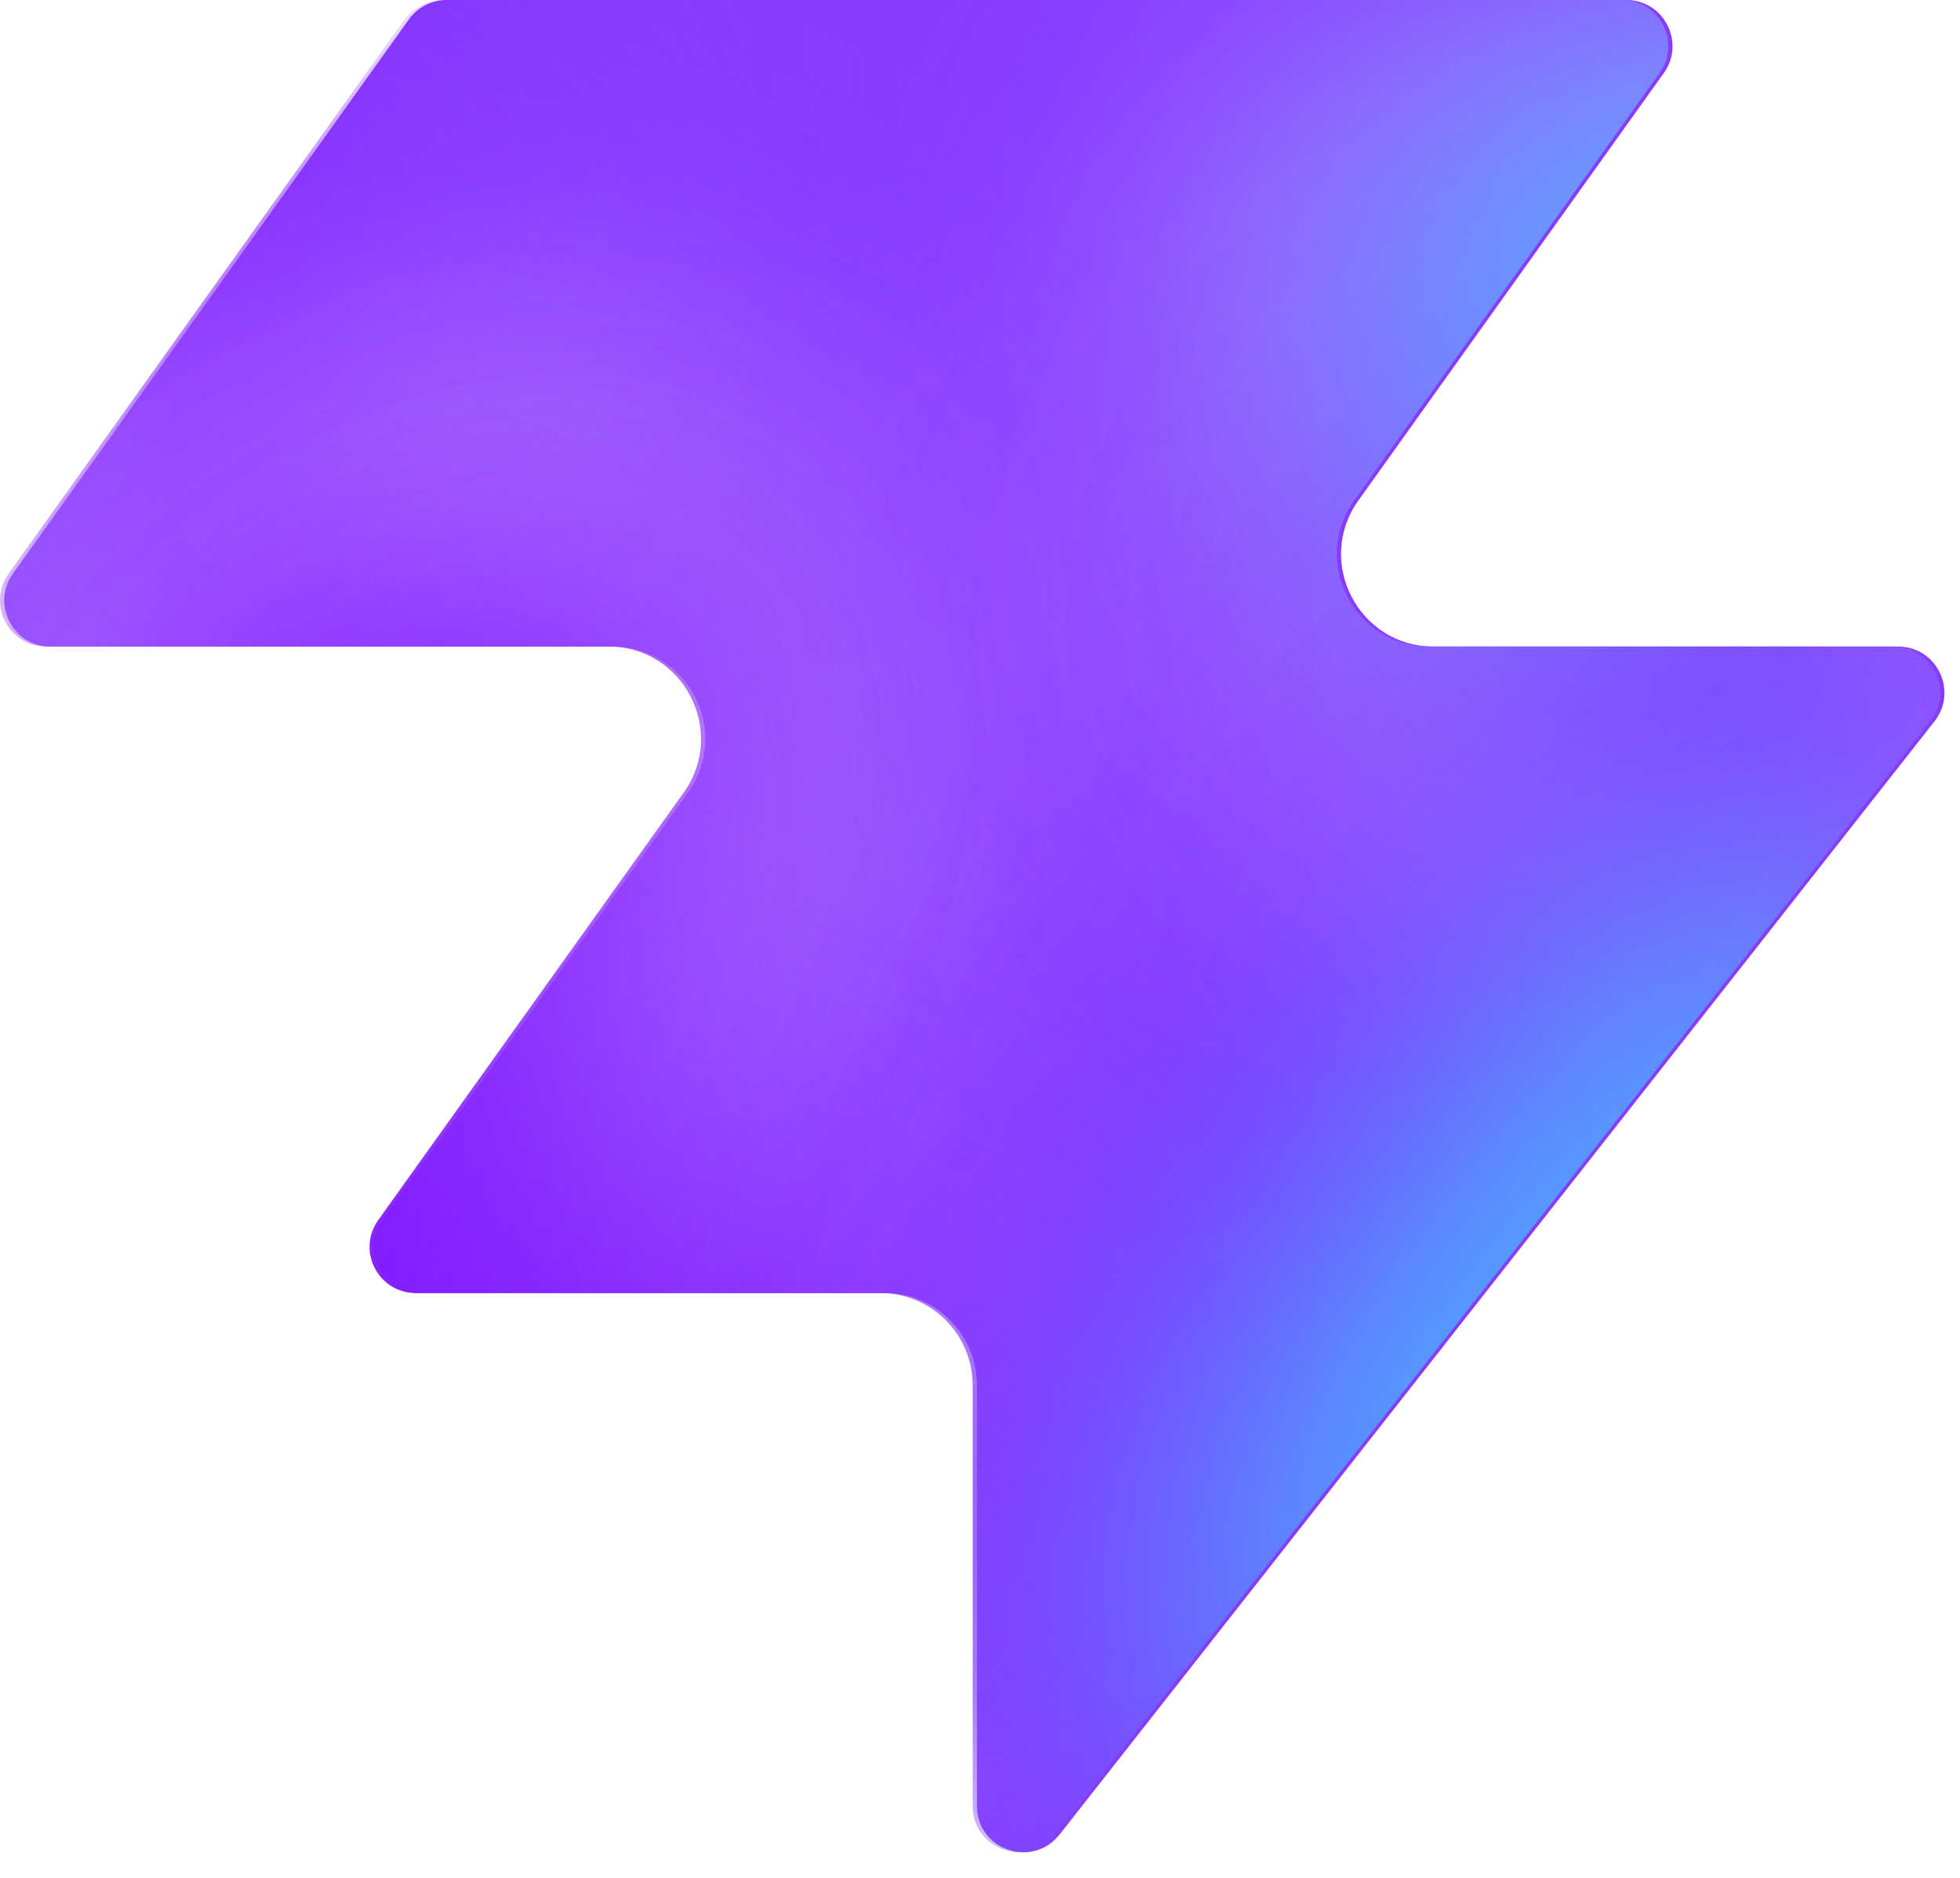
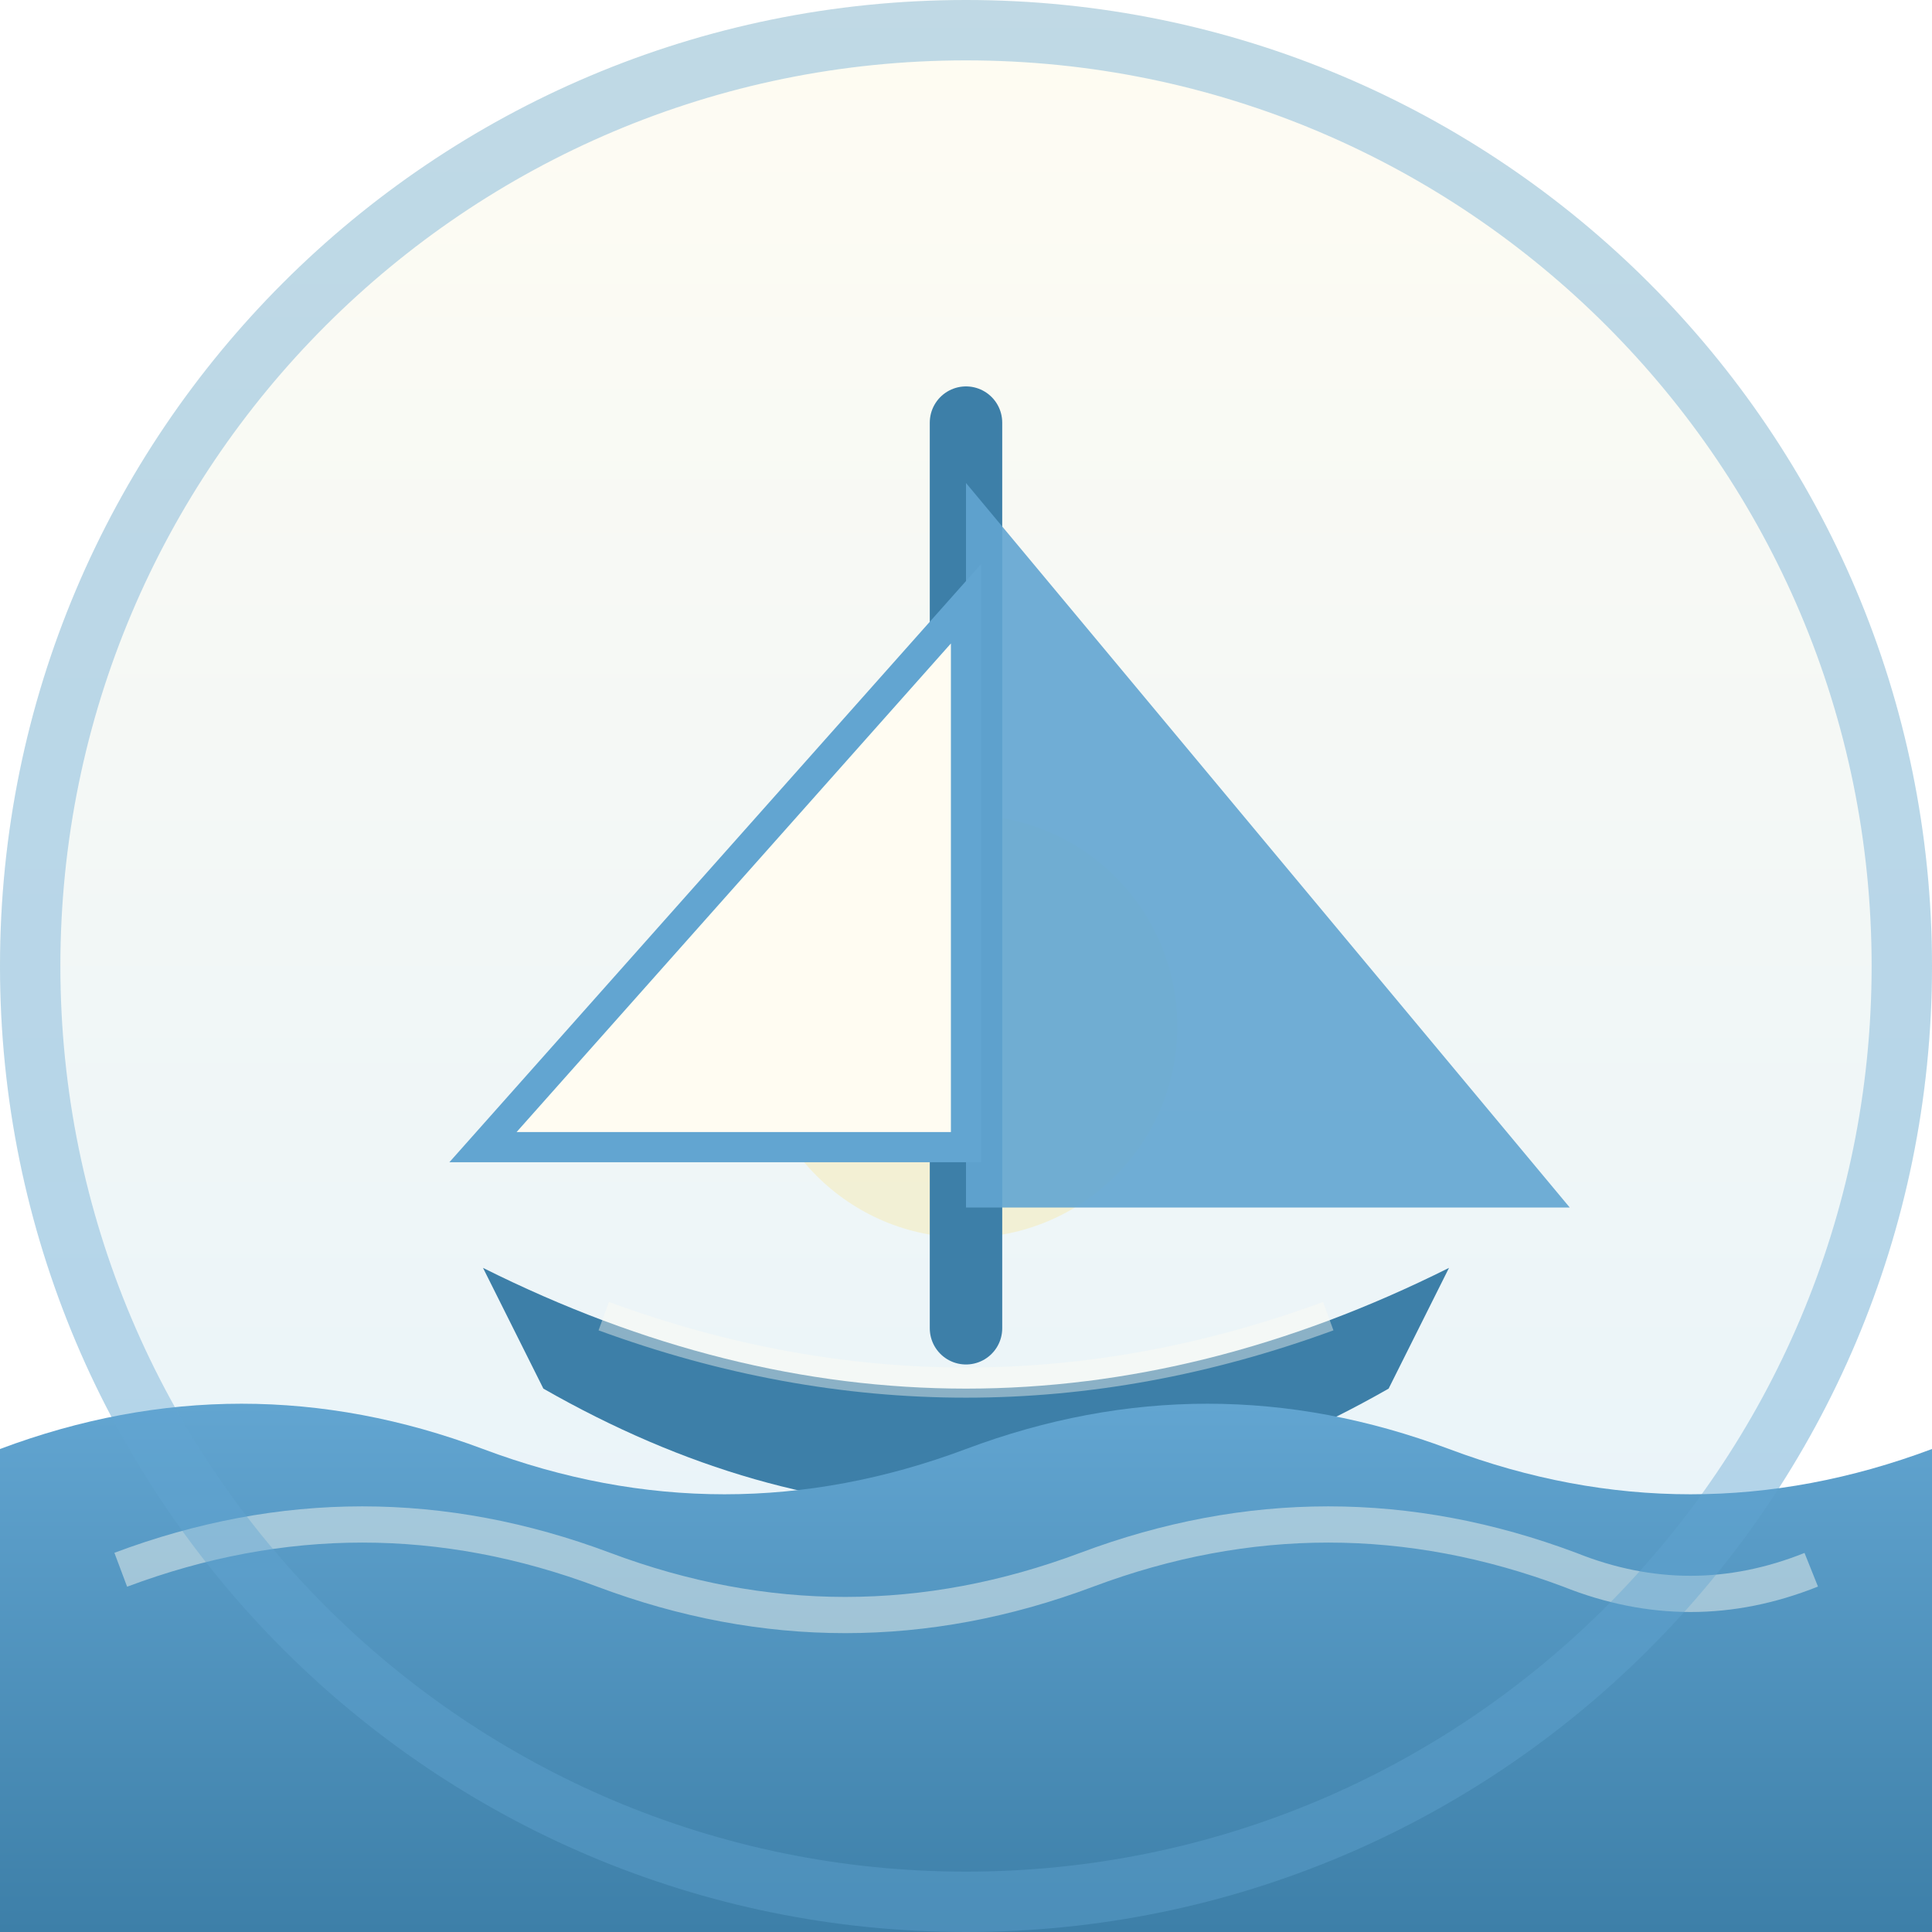
- <svg xmlns="http://www.w3.org/2000/svg" width="48" height="46" fill="none" viewBox="0 0 48 46">
-   <path fill="#863bff" d="M25.946 44.938c-.664.845-2.021.375-2.021-.698V33.937a2.26 2.26 0 0 0-2.262-2.262H10.287c-.92 0-1.456-1.04-.92-1.788l7.48-10.471c1.07-1.497 0-3.578-1.842-3.578H1.237c-.92 0-1.456-1.04-.92-1.788L10.013.474c.214-.297.556-.474.92-.474h28.894c.92 0 1.456 1.04.92 1.788l-7.48 10.471c-1.07 1.498 0 3.579 1.842 3.579h11.377c.943 0 1.473 1.088.89 1.83L25.947 44.94z" style="fill:#863bff;fill:color(display-p3 .525 .23 1);fill-opacity:1" />
-   <mask id="a" width="48" height="46" x="0" y="0" maskUnits="userSpaceOnUse" style="mask-type:alpha">
-     <path fill="#000" d="M25.842 44.938c-.664.844-2.021.375-2.021-.698V33.937a2.26 2.26 0 0 0-2.262-2.262H10.183c-.92 0-1.456-1.04-.92-1.788l7.48-10.471c1.07-1.498 0-3.579-1.842-3.579H1.133c-.92 0-1.456-1.04-.92-1.787L9.91.473c.214-.297.556-.474.92-.474h28.894c.92 0 1.456 1.04.92 1.788l-7.48 10.471c-1.07 1.498 0 3.578 1.842 3.578h11.377c.943 0 1.473 1.088.89 1.832L25.843 44.94z" style="fill:#000;fill-opacity:1" />
-   </mask>
-   <g mask="url(#a)">
-     <g filter="url(#b)">
-       <ellipse cx="5.508" cy="14.704" fill="#ede6ff" rx="5.508" ry="14.704" style="fill:#ede6ff;fill:color(display-p3 .927 .903 1);fill-opacity:1" transform="matrix(.00324 1 1 -.00324 -4.47 31.516)" />
-     </g>
-     <g filter="url(#c)">
-       <ellipse cx="10.399" cy="29.851" fill="#ede6ff" rx="10.399" ry="29.851" style="fill:#ede6ff;fill:color(display-p3 .927 .903 1);fill-opacity:1" transform="matrix(.00324 1 1 -.00324 -39.328 7.883)" />
-     </g>
-     <g filter="url(#d)">
-       <ellipse cx="5.508" cy="30.487" fill="#7e14ff" rx="5.508" ry="30.487" style="fill:#7e14ff;fill:color(display-p3 .492 .077 1);fill-opacity:1" transform="rotate(89.814 -25.913 -14.639)scale(1 -1)" />
-     </g>
-     <g filter="url(#e)">
-       <ellipse cx="5.508" cy="30.599" fill="#7e14ff" rx="5.508" ry="30.599" style="fill:#7e14ff;fill:color(display-p3 .492 .077 1);fill-opacity:1" transform="rotate(89.814 -32.644 -3.334)scale(1 -1)" />
-     </g>
-     <g filter="url(#f)">
-       <ellipse cx="5.508" cy="30.599" fill="#7e14ff" rx="5.508" ry="30.599" style="fill:#7e14ff;fill:color(display-p3 .492 .077 1);fill-opacity:1" transform="matrix(.00324 1 1 -.00324 -34.34 30.47)" />
-     </g>
-     <g filter="url(#g)">
-       <ellipse cx="14.072" cy="22.078" fill="#ede6ff" rx="14.072" ry="22.078" style="fill:#ede6ff;fill:color(display-p3 .927 .903 1);fill-opacity:1" transform="rotate(93.35 24.506 48.493)scale(-1 1)" />
-     </g>
-     <g filter="url(#h)">
-       <ellipse cx="3.47" cy="21.501" fill="#7e14ff" rx="3.47" ry="21.501" style="fill:#7e14ff;fill:color(display-p3 .492 .077 1);fill-opacity:1" transform="rotate(89.009 28.708 47.59)scale(-1 1)" />
-     </g>
-     <g filter="url(#i)">
-       <ellipse cx="3.47" cy="21.501" fill="#7e14ff" rx="3.47" ry="21.501" style="fill:#7e14ff;fill:color(display-p3 .492 .077 1);fill-opacity:1" transform="rotate(89.009 28.708 47.59)scale(-1 1)" />
-     </g>
-     <g filter="url(#j)">
-       <ellipse cx=".387" cy="8.972" fill="#7e14ff" rx="4.407" ry="29.108" style="fill:#7e14ff;fill:color(display-p3 .492 .077 1);fill-opacity:1" transform="rotate(39.51 .387 8.972)" />
-     </g>
-     <g filter="url(#k)">
-       <ellipse cx="47.523" cy="-6.092" fill="#7e14ff" rx="4.407" ry="29.108" style="fill:#7e14ff;fill:color(display-p3 .492 .077 1);fill-opacity:1" transform="rotate(37.892 47.523 -6.092)" />
-     </g>
-     <g filter="url(#l)">
-       <ellipse cx="41.412" cy="6.333" fill="#47bfff" rx="5.971" ry="9.665" style="fill:#47bfff;fill:color(display-p3 .28 .748 1);fill-opacity:1" transform="rotate(37.892 41.412 6.333)" />
-     </g>
-     <g filter="url(#m)">
-       <ellipse cx="-1.879" cy="38.332" fill="#7e14ff" rx="4.407" ry="29.108" style="fill:#7e14ff;fill:color(display-p3 .492 .077 1);fill-opacity:1" transform="rotate(37.892 -1.88 38.332)" />
-     </g>
-     <g filter="url(#n)">
-       <ellipse cx="-1.879" cy="38.332" fill="#7e14ff" rx="4.407" ry="29.108" style="fill:#7e14ff;fill:color(display-p3 .492 .077 1);fill-opacity:1" transform="rotate(37.892 -1.88 38.332)" />
-     </g>
-     <g filter="url(#o)">
-       <ellipse cx="35.651" cy="29.907" fill="#7e14ff" rx="4.407" ry="29.108" style="fill:#7e14ff;fill:color(display-p3 .492 .077 1);fill-opacity:1" transform="rotate(37.892 35.651 29.907)" />
-     </g>
-     <g filter="url(#p)">
-       <ellipse cx="38.418" cy="32.4" fill="#47bfff" rx="5.971" ry="15.297" style="fill:#47bfff;fill:color(display-p3 .28 .748 1);fill-opacity:1" transform="rotate(37.892 38.418 32.4)" />
-     </g>
-   </g>
+ <svg xmlns="http://www.w3.org/2000/svg" viewBox="0 0 32 32" width="32" height="32">
  <defs>
-     <filter id="b" width="60.045" height="41.654" x="-19.77" y="16.149" color-interpolation-filters="sRGB" filterUnits="userSpaceOnUse">
-       <feFlood flood-opacity="0" result="BackgroundImageFix" />
-       <feBlend in="SourceGraphic" in2="BackgroundImageFix" result="shape" />
-       <feGaussianBlur result="effect1_foregroundBlur_2002_17158" stdDeviation="7.659" />
-     </filter>
-     <filter id="c" width="90.34" height="51.437" x="-54.613" y="-7.533" color-interpolation-filters="sRGB" filterUnits="userSpaceOnUse">
-       <feFlood flood-opacity="0" result="BackgroundImageFix" />
-       <feBlend in="SourceGraphic" in2="BackgroundImageFix" result="shape" />
-       <feGaussianBlur result="effect1_foregroundBlur_2002_17158" stdDeviation="7.659" />
-     </filter>
-     <filter id="d" width="79.355" height="29.4" x="-49.64" y="2.03" color-interpolation-filters="sRGB" filterUnits="userSpaceOnUse">
-       <feFlood flood-opacity="0" result="BackgroundImageFix" />
-       <feBlend in="SourceGraphic" in2="BackgroundImageFix" result="shape" />
-       <feGaussianBlur result="effect1_foregroundBlur_2002_17158" stdDeviation="4.596" />
-     </filter>
-     <filter id="e" width="79.579" height="29.4" x="-45.045" y="20.029" color-interpolation-filters="sRGB" filterUnits="userSpaceOnUse">
-       <feFlood flood-opacity="0" result="BackgroundImageFix" />
-       <feBlend in="SourceGraphic" in2="BackgroundImageFix" result="shape" />
-       <feGaussianBlur result="effect1_foregroundBlur_2002_17158" stdDeviation="4.596" />
-     </filter>
-     <filter id="f" width="79.579" height="29.4" x="-43.513" y="21.178" color-interpolation-filters="sRGB" filterUnits="userSpaceOnUse">
-       <feFlood flood-opacity="0" result="BackgroundImageFix" />
-       <feBlend in="SourceGraphic" in2="BackgroundImageFix" result="shape" />
-       <feGaussianBlur result="effect1_foregroundBlur_2002_17158" stdDeviation="4.596" />
-     </filter>
-     <filter id="g" width="74.749" height="58.852" x="15.756" y="-17.901" color-interpolation-filters="sRGB" filterUnits="userSpaceOnUse">
-       <feFlood flood-opacity="0" result="BackgroundImageFix" />
-       <feBlend in="SourceGraphic" in2="BackgroundImageFix" result="shape" />
-       <feGaussianBlur result="effect1_foregroundBlur_2002_17158" stdDeviation="7.659" />
-     </filter>
-     <filter id="h" width="61.377" height="25.362" x="23.548" y="2.284" color-interpolation-filters="sRGB" filterUnits="userSpaceOnUse">
-       <feFlood flood-opacity="0" result="BackgroundImageFix" />
-       <feBlend in="SourceGraphic" in2="BackgroundImageFix" result="shape" />
-       <feGaussianBlur result="effect1_foregroundBlur_2002_17158" stdDeviation="4.596" />
-     </filter>
-     <filter id="i" width="61.377" height="25.362" x="23.548" y="2.284" color-interpolation-filters="sRGB" filterUnits="userSpaceOnUse">
-       <feFlood flood-opacity="0" result="BackgroundImageFix" />
-       <feBlend in="SourceGraphic" in2="BackgroundImageFix" result="shape" />
-       <feGaussianBlur result="effect1_foregroundBlur_2002_17158" stdDeviation="4.596" />
-     </filter>
-     <filter id="j" width="56.045" height="63.649" x="-27.636" y="-22.853" color-interpolation-filters="sRGB" filterUnits="userSpaceOnUse">
-       <feFlood flood-opacity="0" result="BackgroundImageFix" />
-       <feBlend in="SourceGraphic" in2="BackgroundImageFix" result="shape" />
-       <feGaussianBlur result="effect1_foregroundBlur_2002_17158" stdDeviation="4.596" />
-     </filter>
-     <filter id="k" width="54.814" height="64.646" x="20.116" y="-38.415" color-interpolation-filters="sRGB" filterUnits="userSpaceOnUse">
-       <feFlood flood-opacity="0" result="BackgroundImageFix" />
-       <feBlend in="SourceGraphic" in2="BackgroundImageFix" result="shape" />
-       <feGaussianBlur result="effect1_foregroundBlur_2002_17158" stdDeviation="4.596" />
-     </filter>
-     <filter id="l" width="33.541" height="35.313" x="24.641" y="-11.323" color-interpolation-filters="sRGB" filterUnits="userSpaceOnUse">
-       <feFlood flood-opacity="0" result="BackgroundImageFix" />
-       <feBlend in="SourceGraphic" in2="BackgroundImageFix" result="shape" />
-       <feGaussianBlur result="effect1_foregroundBlur_2002_17158" stdDeviation="4.596" />
-     </filter>
-     <filter id="m" width="54.814" height="64.646" x="-29.286" y="6.009" color-interpolation-filters="sRGB" filterUnits="userSpaceOnUse">
-       <feFlood flood-opacity="0" result="BackgroundImageFix" />
-       <feBlend in="SourceGraphic" in2="BackgroundImageFix" result="shape" />
-       <feGaussianBlur result="effect1_foregroundBlur_2002_17158" stdDeviation="4.596" />
-     </filter>
-     <filter id="n" width="54.814" height="64.646" x="-29.286" y="6.009" color-interpolation-filters="sRGB" filterUnits="userSpaceOnUse">
-       <feFlood flood-opacity="0" result="BackgroundImageFix" />
-       <feBlend in="SourceGraphic" in2="BackgroundImageFix" result="shape" />
-       <feGaussianBlur result="effect1_foregroundBlur_2002_17158" stdDeviation="4.596" />
-     </filter>
-     <filter id="o" width="54.814" height="64.646" x="8.244" y="-2.416" color-interpolation-filters="sRGB" filterUnits="userSpaceOnUse">
-       <feFlood flood-opacity="0" result="BackgroundImageFix" />
-       <feBlend in="SourceGraphic" in2="BackgroundImageFix" result="shape" />
-       <feGaussianBlur result="effect1_foregroundBlur_2002_17158" stdDeviation="4.596" />
-     </filter>
-     <filter id="p" width="39.409" height="43.623" x="18.713" y="10.588" color-interpolation-filters="sRGB" filterUnits="userSpaceOnUse">
-       <feFlood flood-opacity="0" result="BackgroundImageFix" />
-       <feBlend in="SourceGraphic" in2="BackgroundImageFix" result="shape" />
-       <feGaussianBlur result="effect1_foregroundBlur_2002_17158" stdDeviation="4.596" />
-     </filter>
+     <linearGradient id="waterG" x1="0" y1="0" x2="0" y2="1">
+       <stop offset="0%" stop-color="#62a5d1" />
+       <stop offset="100%" stop-color="#3d7fa8" />
+     </linearGradient>
+     <linearGradient id="skyG" x1="0" y1="0" x2="0" y2="1">
+       <stop offset="0%" stop-color="#fffcf2" />
+       <stop offset="100%" stop-color="#e4f2fb" />
+     </linearGradient>
  </defs>
+   <circle cx="16" cy="16" r="16" fill="url(#skyG)" />
+   <circle cx="16" cy="17" r="3.5" fill="#ffdf6b" opacity="0.25" />
+   <line x1="16" y1="7" x2="16" y2="22" stroke="#3d7fa8" stroke-width="1.2" stroke-linecap="round" />
+   <path d="M16 8 L26 20 L16 20 Z" fill="#62a5d1" opacity="0.9" />
+   <path d="M16 10 L8 19 L16 19 Z" fill="#fffcf2" stroke="#62a5d1" stroke-width="0.5" />
+   <path d="M8 21 Q16 25 24 21 L23 23 Q16 27 9 23 Z" fill="#3d7fa8" />
+   <path d="M10 21.8 Q16 24 22 21.8" fill="none" stroke="#fffcf2" stroke-width="0.5" opacity="0.4" />
+   <path d="M0 24 Q4 22.5 8 24 Q12 25.5 16 24 Q20 22.5 24 24 Q28 25.5 32 24 L32 32 L0 32 Z" fill="url(#waterG)" />
+   <path d="M2 26 Q6 24.5 10 26 Q14 27.5 18 26 Q22 24.5 26 26 Q28 26.8 30 26" fill="none" stroke="#fffcf2" stroke-width="0.6" opacity="0.45" />
+   <circle cx="16" cy="16" r="15.5" fill="none" stroke="#62a5d1" stroke-width="1" opacity="0.4" />
</svg>
